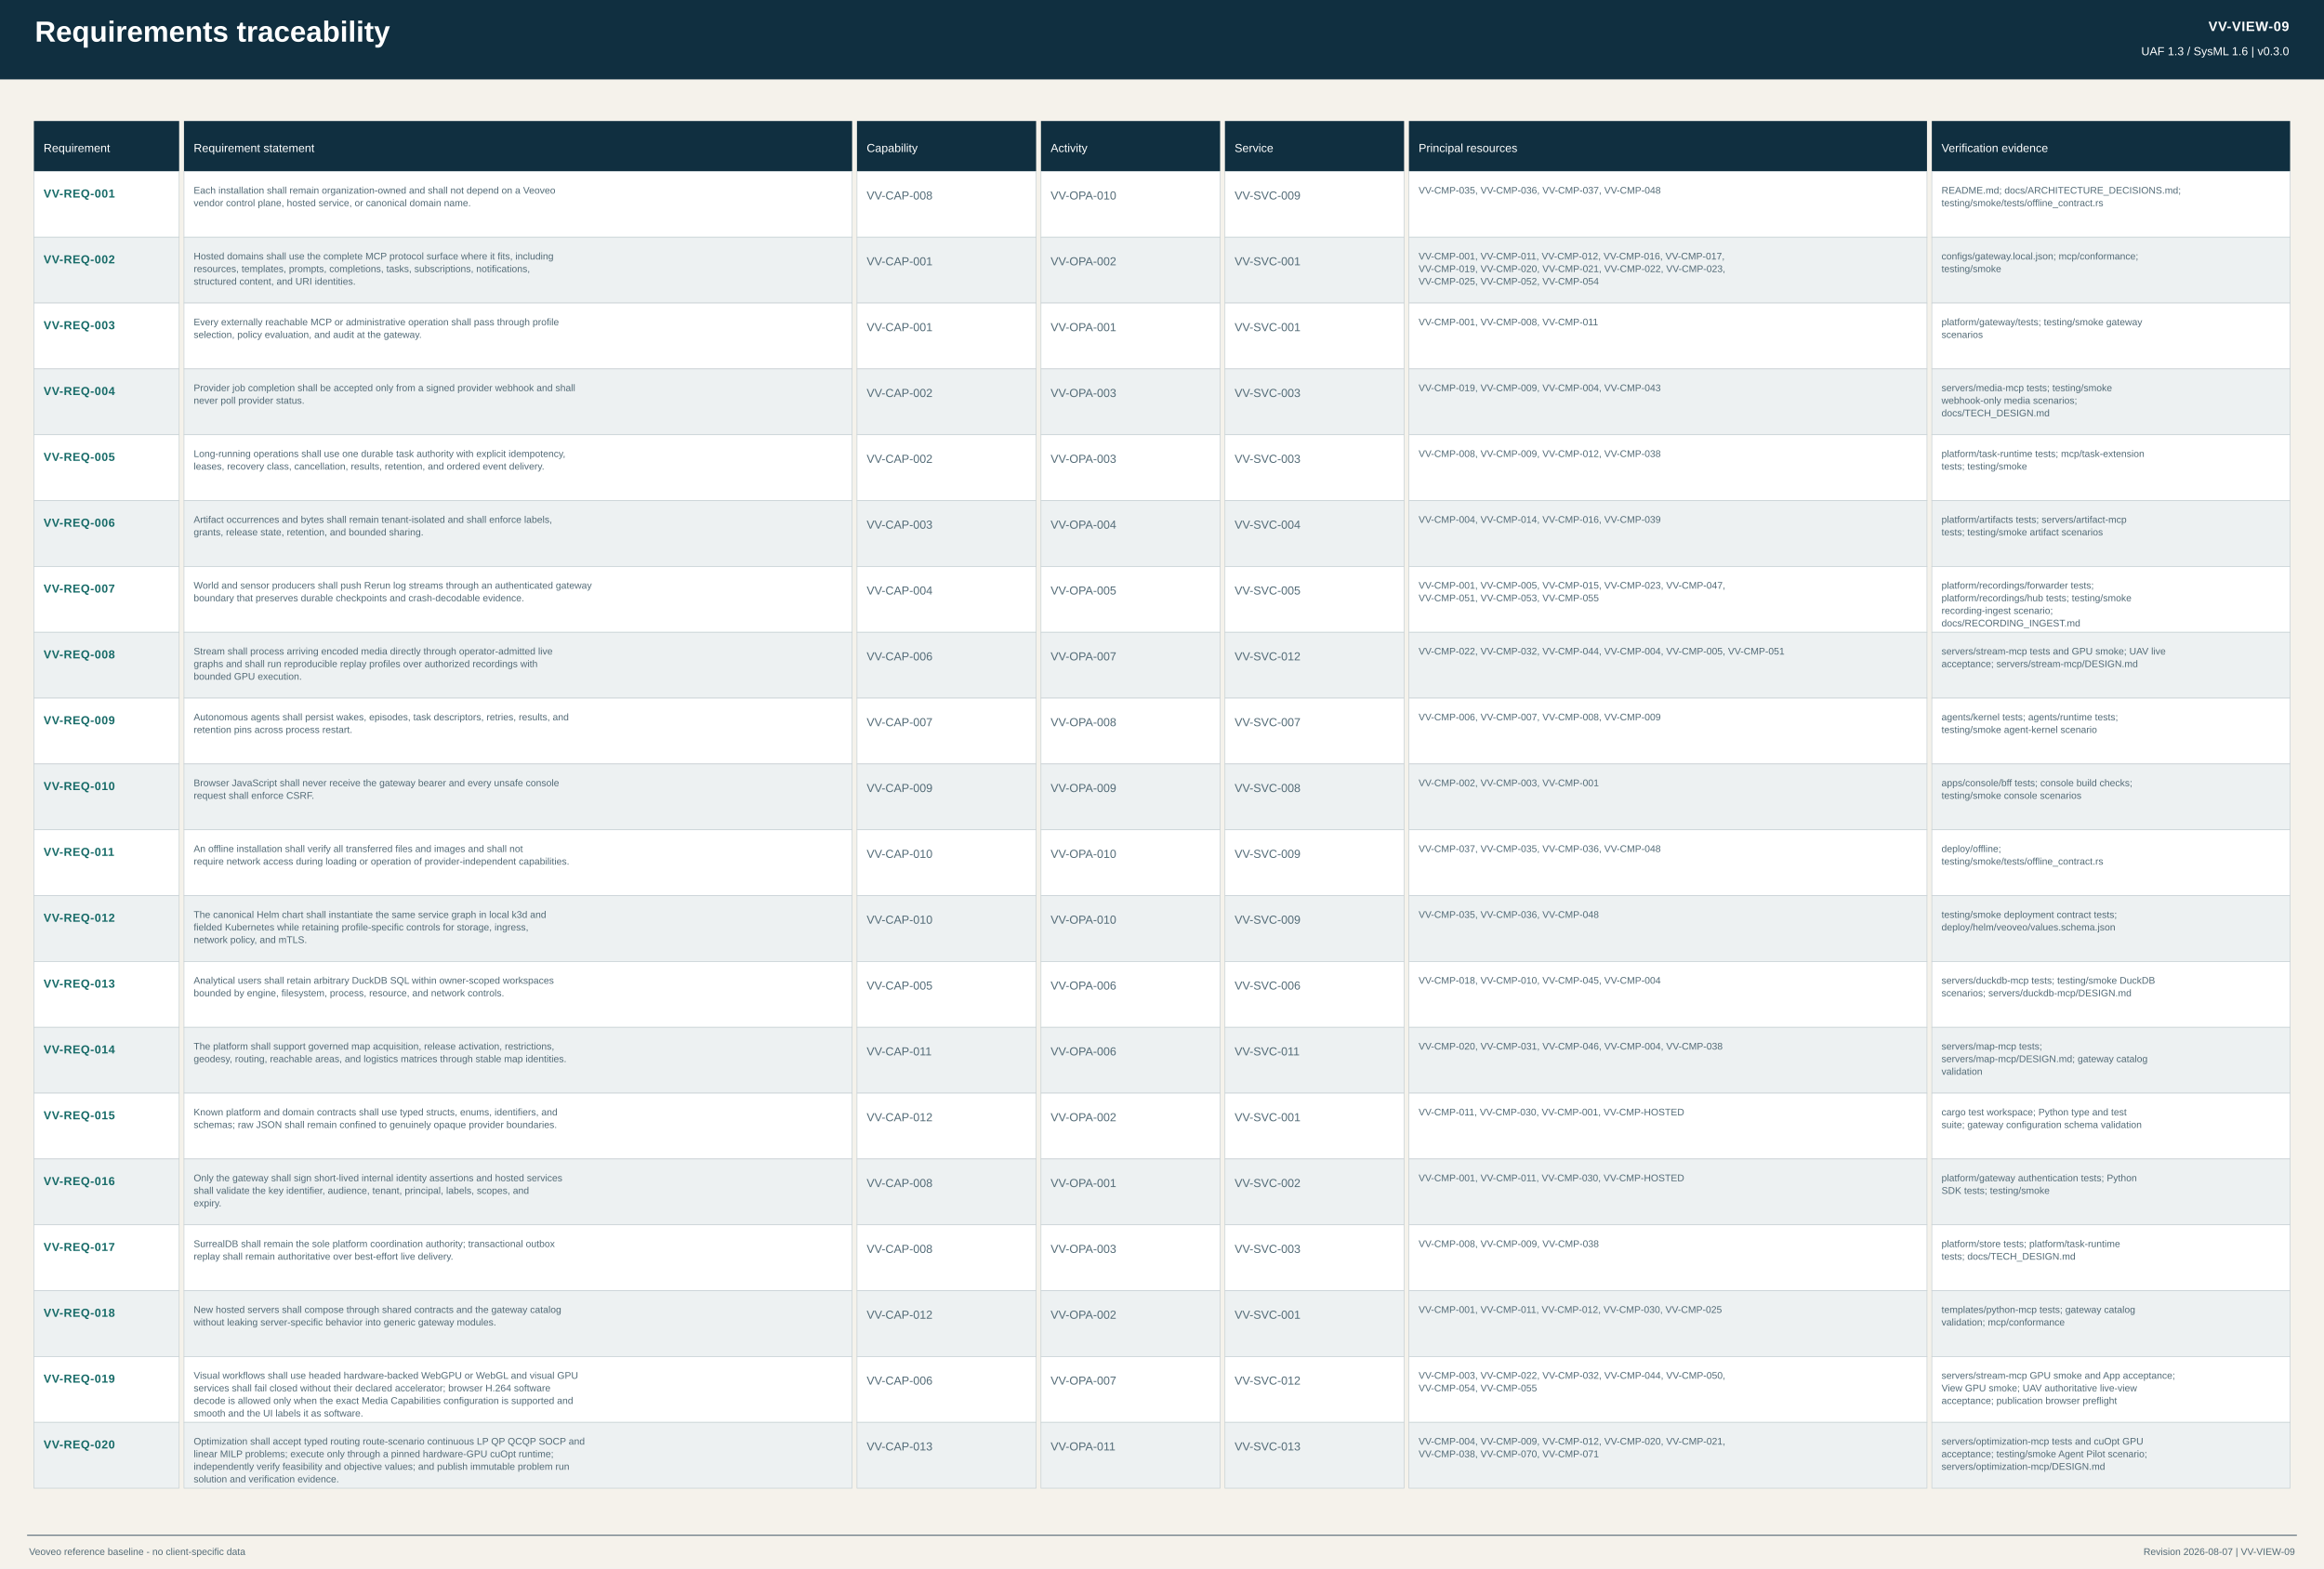
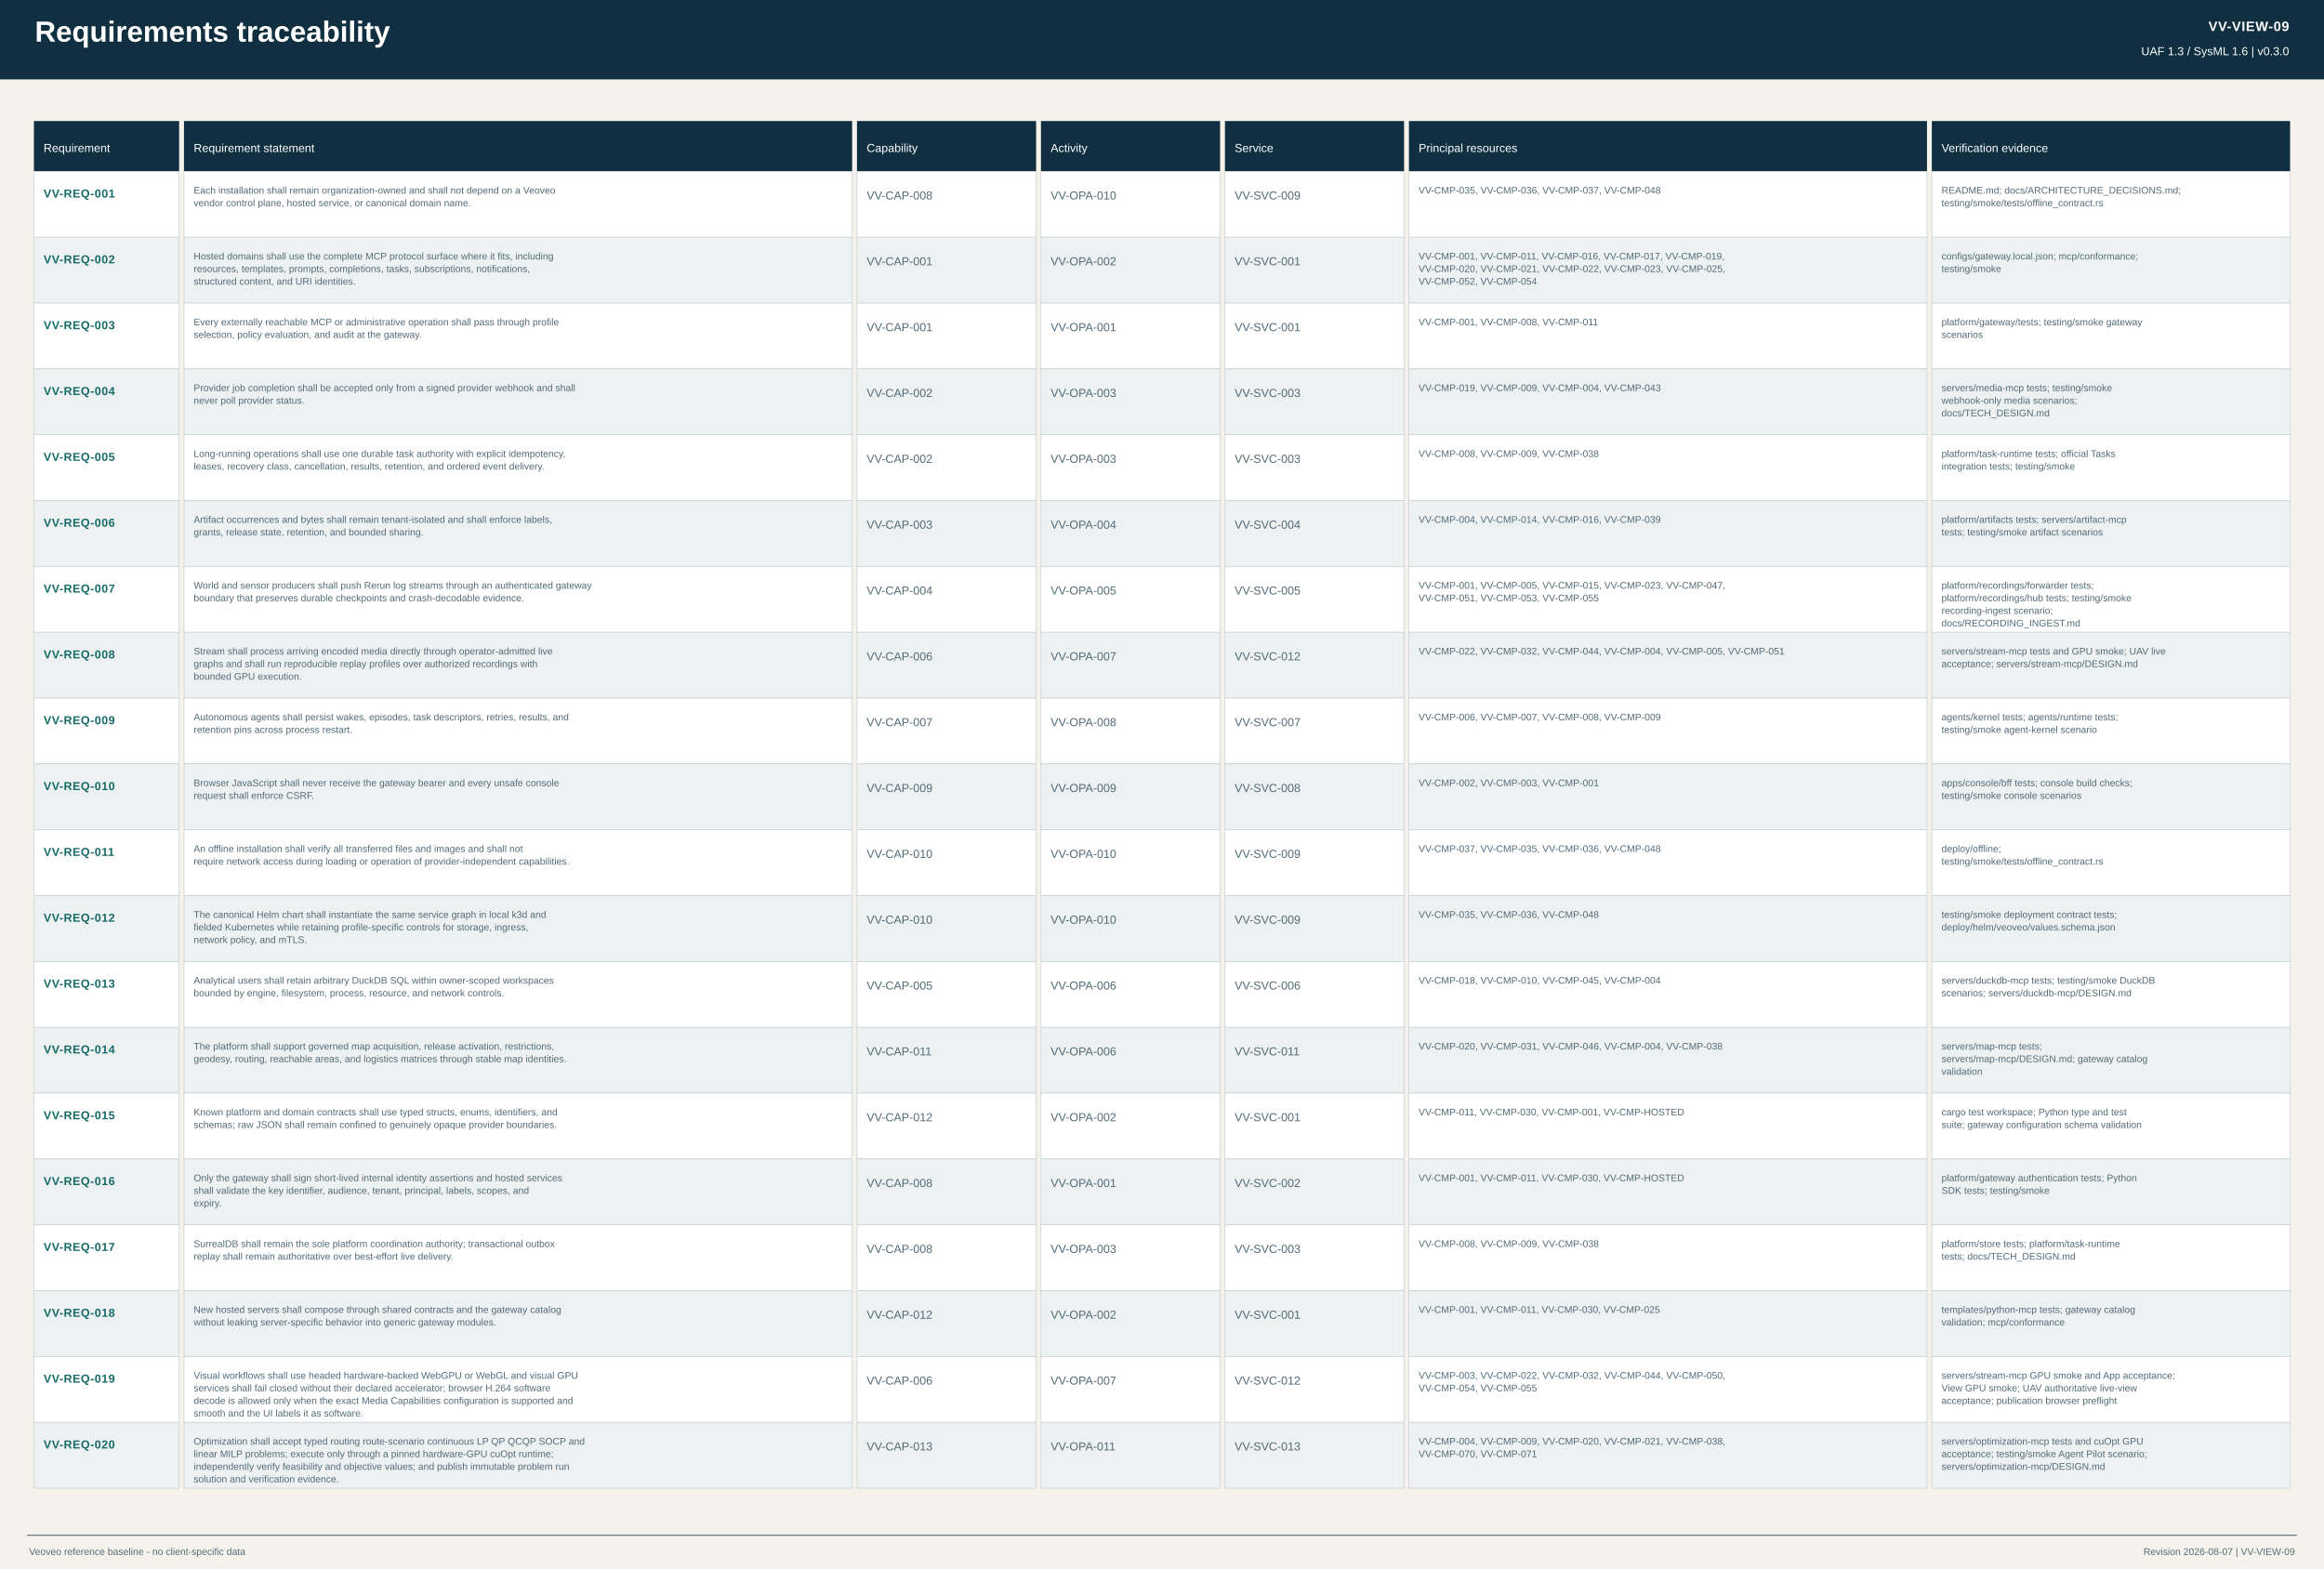
<svg xmlns="http://www.w3.org/2000/svg" viewBox="0 0 2400 1620" width="2400" height="1620" role="img" aria-labelledby="title desc">
  <defs>
    <marker id="arrow" viewBox="0 0 10 10" refX="9" refY="5" markerWidth="7" markerHeight="7" orient="auto-start-reverse">
      <path d="M 0 0 L 10 5 L 0 10 z" fill="#21465b" />
    </marker>
    <marker id="arrow-muted" viewBox="0 0 10 10" refX="9" refY="5" markerWidth="7" markerHeight="7" orient="auto-start-reverse">
      <path d="M 0 0 L 10 5 L 0 10 z" fill="#687983" />
    </marker>
    <filter id="shadow" x="-10%" y="-10%" width="120%" height="130%">
      <feDropShadow dx="0" dy="2" stdDeviation="3" flood-color="#0b2534" flood-opacity="0.12" />
    </filter>
  </defs>
  <style>
.title{font:700 30px Arial,Helvetica,sans-serif;fill:#102f40}.subtitle{font:400 15px Arial,Helvetica,sans-serif;fill:#4d626d}.label{font:700 14px Arial,Helvetica,sans-serif;fill:#102f40;letter-spacing:.04em}.node-title{font:700 17px Arial,Helvetica,sans-serif;fill:#102f40}.node-id{font:700 12px Arial,Helvetica,sans-serif;fill:#176b68;letter-spacing:.04em}.body{font:400 14px Arial,Helvetica,sans-serif;fill:#2d4653}.small{font:400 12px Arial,Helvetica,sans-serif;fill:#526a76}.tiny{font:400 10px Arial,Helvetica,sans-serif;fill:#526a76}.inverse{fill:#ffffff}.edge{stroke:#21465b;stroke-width:2.2;fill:none;marker-end:url(#arrow)}.edge-muted{stroke:#687983;stroke-width:1.6;fill:none;marker-end:url(#arrow-muted)}.edge-dash{stroke:#687983;stroke-width:1.5;stroke-dasharray:7 6;fill:none;marker-end:url(#arrow-muted)}
</style>
  <rect x="0" y="0" width="2400" height="1620" rx="0" fill="#f5f2eb" stroke="none" stroke-width="1" opacity="1" />
  <rect x="0" y="0" width="2400" height="82" rx="0" fill="#102f40" stroke="none" stroke-width="1" opacity="1" />
  <text x="36" y="43" class="title inverse" text-anchor="start">Requirements traceability</text>
  <text x="2364" y="32" class="label inverse" text-anchor="end">VV-VIEW-09</text>
  <text x="2364" y="57" class="small inverse" text-anchor="end">UAF 1.3 / SysML 1.6 | v0.3.0</text>
  <rect x="35" y="125" width="150" height="52" rx="0" fill="#102f40" stroke="none" stroke-width="1" opacity="1" />
  <text x="45" y="157" class="small inverse" text-anchor="start">Requirement</text>
  <rect x="190" y="125" width="690" height="52" rx="0" fill="#102f40" stroke="none" stroke-width="1" opacity="1" />
  <text x="200" y="157" class="small inverse" text-anchor="start">Requirement statement</text>
  <rect x="885" y="125" width="185" height="52" rx="0" fill="#102f40" stroke="none" stroke-width="1" opacity="1" />
  <text x="895" y="157" class="small inverse" text-anchor="start">Capability</text>
  <rect x="1075" y="125" width="185" height="52" rx="0" fill="#102f40" stroke="none" stroke-width="1" opacity="1" />
  <text x="1085" y="157" class="small inverse" text-anchor="start">Activity</text>
  <rect x="1265" y="125" width="185" height="52" rx="0" fill="#102f40" stroke="none" stroke-width="1" opacity="1" />
  <text x="1275" y="157" class="small inverse" text-anchor="start">Service</text>
  <rect x="1455" y="125" width="535" height="52" rx="0" fill="#102f40" stroke="none" stroke-width="1" opacity="1" />
  <text x="1465" y="157" class="small inverse" text-anchor="start">Principal resources</text>
  <rect x="1995" y="125" width="370" height="52" rx="0" fill="#102f40" stroke="none" stroke-width="1" opacity="1" />
  <text x="2005" y="157" class="small inverse" text-anchor="start">Verification evidence</text>
  <rect x="35" y="177" width="150" height="68" rx="0" fill="#ffffff" stroke="#c7d1d5" stroke-width="0.7" opacity="1" />
  <rect x="190" y="177" width="690" height="68" rx="0" fill="#ffffff" stroke="#c7d1d5" stroke-width="0.7" opacity="1" />
  <rect x="885" y="177" width="185" height="68" rx="0" fill="#ffffff" stroke="#c7d1d5" stroke-width="0.7" opacity="1" />
  <rect x="1075" y="177" width="185" height="68" rx="0" fill="#ffffff" stroke="#c7d1d5" stroke-width="0.7" opacity="1" />
  <rect x="1265" y="177" width="185" height="68" rx="0" fill="#ffffff" stroke="#c7d1d5" stroke-width="0.7" opacity="1" />
  <rect x="1455" y="177" width="535" height="68" rx="0" fill="#ffffff" stroke="#c7d1d5" stroke-width="0.7" opacity="1" />
  <rect x="1995" y="177" width="370" height="68" rx="0" fill="#ffffff" stroke="#c7d1d5" stroke-width="0.7" opacity="1" />
  <text x="45" y="204" class="node-id" text-anchor="start">VV-REQ-001</text>
  <text x="200" y="200" class="tiny" text-anchor="start">
    <tspan x="200" dy="0">Each installation shall remain organization-owned and shall not depend on a Veoveo</tspan>
    <tspan x="200" dy="13">vendor control plane, hosted service, or canonical domain name.</tspan>
  </text>
  <text x="895" y="206" class="small" text-anchor="start">VV-CAP-008</text>
  <text x="1085" y="206" class="small" text-anchor="start">VV-OPA-010</text>
  <text x="1275" y="206" class="small" text-anchor="start">VV-SVC-009</text>
  <text x="1465" y="200" class="tiny" text-anchor="start">
    <tspan x="1465" dy="0">VV-CMP-035, VV-CMP-036, VV-CMP-037, VV-CMP-048</tspan>
  </text>
  <text x="2005" y="200" class="tiny" text-anchor="start">
    <tspan x="2005" dy="0">README.md; docs/ARCHITECTURE_DECISIONS.md;</tspan>
    <tspan x="2005" dy="13">testing/smoke/tests/offline_contract.rs</tspan>
  </text>
  <rect x="35" y="245" width="150" height="68" rx="0" fill="#edf1f2" stroke="#c7d1d5" stroke-width="0.7" opacity="1" />
  <rect x="190" y="245" width="690" height="68" rx="0" fill="#edf1f2" stroke="#c7d1d5" stroke-width="0.7" opacity="1" />
  <rect x="885" y="245" width="185" height="68" rx="0" fill="#edf1f2" stroke="#c7d1d5" stroke-width="0.7" opacity="1" />
  <rect x="1075" y="245" width="185" height="68" rx="0" fill="#edf1f2" stroke="#c7d1d5" stroke-width="0.7" opacity="1" />
  <rect x="1265" y="245" width="185" height="68" rx="0" fill="#edf1f2" stroke="#c7d1d5" stroke-width="0.7" opacity="1" />
  <rect x="1455" y="245" width="535" height="68" rx="0" fill="#edf1f2" stroke="#c7d1d5" stroke-width="0.7" opacity="1" />
  <rect x="1995" y="245" width="370" height="68" rx="0" fill="#edf1f2" stroke="#c7d1d5" stroke-width="0.7" opacity="1" />
  <text x="45" y="272" class="node-id" text-anchor="start">VV-REQ-002</text>
  <text x="200" y="268" class="tiny" text-anchor="start">
    <tspan x="200" dy="0">Hosted domains shall use the complete MCP protocol surface where it fits, including</tspan>
    <tspan x="200" dy="13">resources, templates, prompts, completions, tasks, subscriptions, notifications,</tspan>
    <tspan x="200" dy="13">structured content, and URI identities.</tspan>
  </text>
  <text x="895" y="274" class="small" text-anchor="start">VV-CAP-001</text>
  <text x="1085" y="274" class="small" text-anchor="start">VV-OPA-002</text>
  <text x="1275" y="274" class="small" text-anchor="start">VV-SVC-001</text>
  <text x="1465" y="268" class="tiny" text-anchor="start">
-     <tspan x="1465" dy="0">VV-CMP-001, VV-CMP-011, VV-CMP-012, VV-CMP-016, VV-CMP-017,</tspan>
-     <tspan x="1465" dy="13">VV-CMP-019, VV-CMP-020, VV-CMP-021, VV-CMP-022, VV-CMP-023,</tspan>
-     <tspan x="1465" dy="13">VV-CMP-025, VV-CMP-052, VV-CMP-054</tspan>
+     <tspan x="1465" dy="0">VV-CMP-001, VV-CMP-011, VV-CMP-016, VV-CMP-017, VV-CMP-019,</tspan>
+     <tspan x="1465" dy="13">VV-CMP-020, VV-CMP-021, VV-CMP-022, VV-CMP-023, VV-CMP-025,</tspan>
+     <tspan x="1465" dy="13">VV-CMP-052, VV-CMP-054</tspan>
  </text>
  <text x="2005" y="268" class="tiny" text-anchor="start">
    <tspan x="2005" dy="0">configs/gateway.local.json; mcp/conformance;</tspan>
    <tspan x="2005" dy="13">testing/smoke</tspan>
  </text>
  <rect x="35" y="313" width="150" height="68" rx="0" fill="#ffffff" stroke="#c7d1d5" stroke-width="0.7" opacity="1" />
  <rect x="190" y="313" width="690" height="68" rx="0" fill="#ffffff" stroke="#c7d1d5" stroke-width="0.7" opacity="1" />
  <rect x="885" y="313" width="185" height="68" rx="0" fill="#ffffff" stroke="#c7d1d5" stroke-width="0.7" opacity="1" />
  <rect x="1075" y="313" width="185" height="68" rx="0" fill="#ffffff" stroke="#c7d1d5" stroke-width="0.7" opacity="1" />
  <rect x="1265" y="313" width="185" height="68" rx="0" fill="#ffffff" stroke="#c7d1d5" stroke-width="0.7" opacity="1" />
  <rect x="1455" y="313" width="535" height="68" rx="0" fill="#ffffff" stroke="#c7d1d5" stroke-width="0.7" opacity="1" />
  <rect x="1995" y="313" width="370" height="68" rx="0" fill="#ffffff" stroke="#c7d1d5" stroke-width="0.7" opacity="1" />
  <text x="45" y="340" class="node-id" text-anchor="start">VV-REQ-003</text>
  <text x="200" y="336" class="tiny" text-anchor="start">
    <tspan x="200" dy="0">Every externally reachable MCP or administrative operation shall pass through profile</tspan>
    <tspan x="200" dy="13">selection, policy evaluation, and audit at the gateway.</tspan>
  </text>
  <text x="895" y="342" class="small" text-anchor="start">VV-CAP-001</text>
  <text x="1085" y="342" class="small" text-anchor="start">VV-OPA-001</text>
  <text x="1275" y="342" class="small" text-anchor="start">VV-SVC-001</text>
  <text x="1465" y="336" class="tiny" text-anchor="start">
    <tspan x="1465" dy="0">VV-CMP-001, VV-CMP-008, VV-CMP-011</tspan>
  </text>
  <text x="2005" y="336" class="tiny" text-anchor="start">
    <tspan x="2005" dy="0">platform/gateway/tests; testing/smoke gateway</tspan>
    <tspan x="2005" dy="13">scenarios</tspan>
  </text>
  <rect x="35" y="381" width="150" height="68" rx="0" fill="#edf1f2" stroke="#c7d1d5" stroke-width="0.7" opacity="1" />
  <rect x="190" y="381" width="690" height="68" rx="0" fill="#edf1f2" stroke="#c7d1d5" stroke-width="0.7" opacity="1" />
  <rect x="885" y="381" width="185" height="68" rx="0" fill="#edf1f2" stroke="#c7d1d5" stroke-width="0.7" opacity="1" />
  <rect x="1075" y="381" width="185" height="68" rx="0" fill="#edf1f2" stroke="#c7d1d5" stroke-width="0.7" opacity="1" />
  <rect x="1265" y="381" width="185" height="68" rx="0" fill="#edf1f2" stroke="#c7d1d5" stroke-width="0.7" opacity="1" />
  <rect x="1455" y="381" width="535" height="68" rx="0" fill="#edf1f2" stroke="#c7d1d5" stroke-width="0.7" opacity="1" />
  <rect x="1995" y="381" width="370" height="68" rx="0" fill="#edf1f2" stroke="#c7d1d5" stroke-width="0.7" opacity="1" />
  <text x="45" y="408" class="node-id" text-anchor="start">VV-REQ-004</text>
  <text x="200" y="404" class="tiny" text-anchor="start">
    <tspan x="200" dy="0">Provider job completion shall be accepted only from a signed provider webhook and shall</tspan>
    <tspan x="200" dy="13">never poll provider status.</tspan>
  </text>
  <text x="895" y="410" class="small" text-anchor="start">VV-CAP-002</text>
  <text x="1085" y="410" class="small" text-anchor="start">VV-OPA-003</text>
  <text x="1275" y="410" class="small" text-anchor="start">VV-SVC-003</text>
  <text x="1465" y="404" class="tiny" text-anchor="start">
    <tspan x="1465" dy="0">VV-CMP-019, VV-CMP-009, VV-CMP-004, VV-CMP-043</tspan>
  </text>
  <text x="2005" y="404" class="tiny" text-anchor="start">
    <tspan x="2005" dy="0">servers/media-mcp tests; testing/smoke</tspan>
    <tspan x="2005" dy="13">webhook-only media scenarios;</tspan>
    <tspan x="2005" dy="13">docs/TECH_DESIGN.md</tspan>
  </text>
  <rect x="35" y="449" width="150" height="68" rx="0" fill="#ffffff" stroke="#c7d1d5" stroke-width="0.7" opacity="1" />
  <rect x="190" y="449" width="690" height="68" rx="0" fill="#ffffff" stroke="#c7d1d5" stroke-width="0.7" opacity="1" />
  <rect x="885" y="449" width="185" height="68" rx="0" fill="#ffffff" stroke="#c7d1d5" stroke-width="0.7" opacity="1" />
  <rect x="1075" y="449" width="185" height="68" rx="0" fill="#ffffff" stroke="#c7d1d5" stroke-width="0.7" opacity="1" />
  <rect x="1265" y="449" width="185" height="68" rx="0" fill="#ffffff" stroke="#c7d1d5" stroke-width="0.7" opacity="1" />
  <rect x="1455" y="449" width="535" height="68" rx="0" fill="#ffffff" stroke="#c7d1d5" stroke-width="0.7" opacity="1" />
  <rect x="1995" y="449" width="370" height="68" rx="0" fill="#ffffff" stroke="#c7d1d5" stroke-width="0.7" opacity="1" />
  <text x="45" y="476" class="node-id" text-anchor="start">VV-REQ-005</text>
  <text x="200" y="472" class="tiny" text-anchor="start">
    <tspan x="200" dy="0">Long-running operations shall use one durable task authority with explicit idempotency,</tspan>
    <tspan x="200" dy="13">leases, recovery class, cancellation, results, retention, and ordered event delivery.</tspan>
  </text>
  <text x="895" y="478" class="small" text-anchor="start">VV-CAP-002</text>
  <text x="1085" y="478" class="small" text-anchor="start">VV-OPA-003</text>
  <text x="1275" y="478" class="small" text-anchor="start">VV-SVC-003</text>
  <text x="1465" y="472" class="tiny" text-anchor="start">
-     <tspan x="1465" dy="0">VV-CMP-008, VV-CMP-009, VV-CMP-012, VV-CMP-038</tspan>
+     <tspan x="1465" dy="0">VV-CMP-008, VV-CMP-009, VV-CMP-038</tspan>
  </text>
  <text x="2005" y="472" class="tiny" text-anchor="start">
-     <tspan x="2005" dy="0">platform/task-runtime tests; mcp/task-extension</tspan>
-     <tspan x="2005" dy="13">tests; testing/smoke</tspan>
+     <tspan x="2005" dy="0">platform/task-runtime tests; official Tasks</tspan>
+     <tspan x="2005" dy="13">integration tests; testing/smoke</tspan>
  </text>
  <rect x="35" y="517" width="150" height="68" rx="0" fill="#edf1f2" stroke="#c7d1d5" stroke-width="0.7" opacity="1" />
  <rect x="190" y="517" width="690" height="68" rx="0" fill="#edf1f2" stroke="#c7d1d5" stroke-width="0.7" opacity="1" />
  <rect x="885" y="517" width="185" height="68" rx="0" fill="#edf1f2" stroke="#c7d1d5" stroke-width="0.7" opacity="1" />
  <rect x="1075" y="517" width="185" height="68" rx="0" fill="#edf1f2" stroke="#c7d1d5" stroke-width="0.7" opacity="1" />
  <rect x="1265" y="517" width="185" height="68" rx="0" fill="#edf1f2" stroke="#c7d1d5" stroke-width="0.7" opacity="1" />
  <rect x="1455" y="517" width="535" height="68" rx="0" fill="#edf1f2" stroke="#c7d1d5" stroke-width="0.7" opacity="1" />
  <rect x="1995" y="517" width="370" height="68" rx="0" fill="#edf1f2" stroke="#c7d1d5" stroke-width="0.7" opacity="1" />
  <text x="45" y="544" class="node-id" text-anchor="start">VV-REQ-006</text>
  <text x="200" y="540" class="tiny" text-anchor="start">
    <tspan x="200" dy="0">Artifact occurrences and bytes shall remain tenant-isolated and shall enforce labels,</tspan>
    <tspan x="200" dy="13">grants, release state, retention, and bounded sharing.</tspan>
  </text>
  <text x="895" y="546" class="small" text-anchor="start">VV-CAP-003</text>
  <text x="1085" y="546" class="small" text-anchor="start">VV-OPA-004</text>
  <text x="1275" y="546" class="small" text-anchor="start">VV-SVC-004</text>
  <text x="1465" y="540" class="tiny" text-anchor="start">
    <tspan x="1465" dy="0">VV-CMP-004, VV-CMP-014, VV-CMP-016, VV-CMP-039</tspan>
  </text>
  <text x="2005" y="540" class="tiny" text-anchor="start">
    <tspan x="2005" dy="0">platform/artifacts tests; servers/artifact-mcp</tspan>
    <tspan x="2005" dy="13">tests; testing/smoke artifact scenarios</tspan>
  </text>
  <rect x="35" y="585" width="150" height="68" rx="0" fill="#ffffff" stroke="#c7d1d5" stroke-width="0.7" opacity="1" />
  <rect x="190" y="585" width="690" height="68" rx="0" fill="#ffffff" stroke="#c7d1d5" stroke-width="0.7" opacity="1" />
  <rect x="885" y="585" width="185" height="68" rx="0" fill="#ffffff" stroke="#c7d1d5" stroke-width="0.7" opacity="1" />
  <rect x="1075" y="585" width="185" height="68" rx="0" fill="#ffffff" stroke="#c7d1d5" stroke-width="0.7" opacity="1" />
  <rect x="1265" y="585" width="185" height="68" rx="0" fill="#ffffff" stroke="#c7d1d5" stroke-width="0.7" opacity="1" />
  <rect x="1455" y="585" width="535" height="68" rx="0" fill="#ffffff" stroke="#c7d1d5" stroke-width="0.7" opacity="1" />
  <rect x="1995" y="585" width="370" height="68" rx="0" fill="#ffffff" stroke="#c7d1d5" stroke-width="0.7" opacity="1" />
  <text x="45" y="612" class="node-id" text-anchor="start">VV-REQ-007</text>
  <text x="200" y="608" class="tiny" text-anchor="start">
    <tspan x="200" dy="0">World and sensor producers shall push Rerun log streams through an authenticated gateway</tspan>
    <tspan x="200" dy="13">boundary that preserves durable checkpoints and crash-decodable evidence.</tspan>
  </text>
  <text x="895" y="614" class="small" text-anchor="start">VV-CAP-004</text>
  <text x="1085" y="614" class="small" text-anchor="start">VV-OPA-005</text>
  <text x="1275" y="614" class="small" text-anchor="start">VV-SVC-005</text>
  <text x="1465" y="608" class="tiny" text-anchor="start">
    <tspan x="1465" dy="0">VV-CMP-001, VV-CMP-005, VV-CMP-015, VV-CMP-023, VV-CMP-047,</tspan>
    <tspan x="1465" dy="13">VV-CMP-051, VV-CMP-053, VV-CMP-055</tspan>
  </text>
  <text x="2005" y="608" class="tiny" text-anchor="start">
    <tspan x="2005" dy="0">platform/recordings/forwarder tests;</tspan>
    <tspan x="2005" dy="13">platform/recordings/hub tests; testing/smoke</tspan>
    <tspan x="2005" dy="13">recording-ingest scenario;</tspan>
    <tspan x="2005" dy="13">docs/RECORDING_INGEST.md</tspan>
  </text>
  <rect x="35" y="653" width="150" height="68" rx="0" fill="#edf1f2" stroke="#c7d1d5" stroke-width="0.7" opacity="1" />
  <rect x="190" y="653" width="690" height="68" rx="0" fill="#edf1f2" stroke="#c7d1d5" stroke-width="0.7" opacity="1" />
  <rect x="885" y="653" width="185" height="68" rx="0" fill="#edf1f2" stroke="#c7d1d5" stroke-width="0.7" opacity="1" />
  <rect x="1075" y="653" width="185" height="68" rx="0" fill="#edf1f2" stroke="#c7d1d5" stroke-width="0.7" opacity="1" />
  <rect x="1265" y="653" width="185" height="68" rx="0" fill="#edf1f2" stroke="#c7d1d5" stroke-width="0.7" opacity="1" />
  <rect x="1455" y="653" width="535" height="68" rx="0" fill="#edf1f2" stroke="#c7d1d5" stroke-width="0.7" opacity="1" />
  <rect x="1995" y="653" width="370" height="68" rx="0" fill="#edf1f2" stroke="#c7d1d5" stroke-width="0.7" opacity="1" />
  <text x="45" y="680" class="node-id" text-anchor="start">VV-REQ-008</text>
  <text x="200" y="676" class="tiny" text-anchor="start">
    <tspan x="200" dy="0">Stream shall process arriving encoded media directly through operator-admitted live</tspan>
    <tspan x="200" dy="13">graphs and shall run reproducible replay profiles over authorized recordings with</tspan>
    <tspan x="200" dy="13">bounded GPU execution.</tspan>
  </text>
  <text x="895" y="682" class="small" text-anchor="start">VV-CAP-006</text>
  <text x="1085" y="682" class="small" text-anchor="start">VV-OPA-007</text>
  <text x="1275" y="682" class="small" text-anchor="start">VV-SVC-012</text>
  <text x="1465" y="676" class="tiny" text-anchor="start">
    <tspan x="1465" dy="0">VV-CMP-022, VV-CMP-032, VV-CMP-044, VV-CMP-004, VV-CMP-005, VV-CMP-051</tspan>
  </text>
  <text x="2005" y="676" class="tiny" text-anchor="start">
    <tspan x="2005" dy="0">servers/stream-mcp tests and GPU smoke; UAV live</tspan>
    <tspan x="2005" dy="13">acceptance; servers/stream-mcp/DESIGN.md</tspan>
  </text>
  <rect x="35" y="721" width="150" height="68" rx="0" fill="#ffffff" stroke="#c7d1d5" stroke-width="0.7" opacity="1" />
  <rect x="190" y="721" width="690" height="68" rx="0" fill="#ffffff" stroke="#c7d1d5" stroke-width="0.7" opacity="1" />
  <rect x="885" y="721" width="185" height="68" rx="0" fill="#ffffff" stroke="#c7d1d5" stroke-width="0.7" opacity="1" />
  <rect x="1075" y="721" width="185" height="68" rx="0" fill="#ffffff" stroke="#c7d1d5" stroke-width="0.7" opacity="1" />
  <rect x="1265" y="721" width="185" height="68" rx="0" fill="#ffffff" stroke="#c7d1d5" stroke-width="0.7" opacity="1" />
  <rect x="1455" y="721" width="535" height="68" rx="0" fill="#ffffff" stroke="#c7d1d5" stroke-width="0.7" opacity="1" />
  <rect x="1995" y="721" width="370" height="68" rx="0" fill="#ffffff" stroke="#c7d1d5" stroke-width="0.7" opacity="1" />
  <text x="45" y="748" class="node-id" text-anchor="start">VV-REQ-009</text>
  <text x="200" y="744" class="tiny" text-anchor="start">
    <tspan x="200" dy="0">Autonomous agents shall persist wakes, episodes, task descriptors, retries, results, and</tspan>
    <tspan x="200" dy="13">retention pins across process restart.</tspan>
  </text>
  <text x="895" y="750" class="small" text-anchor="start">VV-CAP-007</text>
  <text x="1085" y="750" class="small" text-anchor="start">VV-OPA-008</text>
  <text x="1275" y="750" class="small" text-anchor="start">VV-SVC-007</text>
  <text x="1465" y="744" class="tiny" text-anchor="start">
    <tspan x="1465" dy="0">VV-CMP-006, VV-CMP-007, VV-CMP-008, VV-CMP-009</tspan>
  </text>
  <text x="2005" y="744" class="tiny" text-anchor="start">
    <tspan x="2005" dy="0">agents/kernel tests; agents/runtime tests;</tspan>
    <tspan x="2005" dy="13">testing/smoke agent-kernel scenario</tspan>
  </text>
  <rect x="35" y="789" width="150" height="68" rx="0" fill="#edf1f2" stroke="#c7d1d5" stroke-width="0.7" opacity="1" />
  <rect x="190" y="789" width="690" height="68" rx="0" fill="#edf1f2" stroke="#c7d1d5" stroke-width="0.7" opacity="1" />
  <rect x="885" y="789" width="185" height="68" rx="0" fill="#edf1f2" stroke="#c7d1d5" stroke-width="0.7" opacity="1" />
  <rect x="1075" y="789" width="185" height="68" rx="0" fill="#edf1f2" stroke="#c7d1d5" stroke-width="0.7" opacity="1" />
  <rect x="1265" y="789" width="185" height="68" rx="0" fill="#edf1f2" stroke="#c7d1d5" stroke-width="0.7" opacity="1" />
  <rect x="1455" y="789" width="535" height="68" rx="0" fill="#edf1f2" stroke="#c7d1d5" stroke-width="0.7" opacity="1" />
  <rect x="1995" y="789" width="370" height="68" rx="0" fill="#edf1f2" stroke="#c7d1d5" stroke-width="0.7" opacity="1" />
  <text x="45" y="816" class="node-id" text-anchor="start">VV-REQ-010</text>
  <text x="200" y="812" class="tiny" text-anchor="start">
    <tspan x="200" dy="0">Browser JavaScript shall never receive the gateway bearer and every unsafe console</tspan>
    <tspan x="200" dy="13">request shall enforce CSRF.</tspan>
  </text>
  <text x="895" y="818" class="small" text-anchor="start">VV-CAP-009</text>
  <text x="1085" y="818" class="small" text-anchor="start">VV-OPA-009</text>
  <text x="1275" y="818" class="small" text-anchor="start">VV-SVC-008</text>
  <text x="1465" y="812" class="tiny" text-anchor="start">
    <tspan x="1465" dy="0">VV-CMP-002, VV-CMP-003, VV-CMP-001</tspan>
  </text>
  <text x="2005" y="812" class="tiny" text-anchor="start">
    <tspan x="2005" dy="0">apps/console/bff tests; console build checks;</tspan>
    <tspan x="2005" dy="13">testing/smoke console scenarios</tspan>
  </text>
  <rect x="35" y="857" width="150" height="68" rx="0" fill="#ffffff" stroke="#c7d1d5" stroke-width="0.7" opacity="1" />
  <rect x="190" y="857" width="690" height="68" rx="0" fill="#ffffff" stroke="#c7d1d5" stroke-width="0.7" opacity="1" />
  <rect x="885" y="857" width="185" height="68" rx="0" fill="#ffffff" stroke="#c7d1d5" stroke-width="0.7" opacity="1" />
  <rect x="1075" y="857" width="185" height="68" rx="0" fill="#ffffff" stroke="#c7d1d5" stroke-width="0.7" opacity="1" />
  <rect x="1265" y="857" width="185" height="68" rx="0" fill="#ffffff" stroke="#c7d1d5" stroke-width="0.7" opacity="1" />
  <rect x="1455" y="857" width="535" height="68" rx="0" fill="#ffffff" stroke="#c7d1d5" stroke-width="0.7" opacity="1" />
  <rect x="1995" y="857" width="370" height="68" rx="0" fill="#ffffff" stroke="#c7d1d5" stroke-width="0.7" opacity="1" />
  <text x="45" y="884" class="node-id" text-anchor="start">VV-REQ-011</text>
  <text x="200" y="880" class="tiny" text-anchor="start">
    <tspan x="200" dy="0">An offline installation shall verify all transferred files and images and shall not</tspan>
    <tspan x="200" dy="13">require network access during loading or operation of provider-independent capabilities.</tspan>
  </text>
  <text x="895" y="886" class="small" text-anchor="start">VV-CAP-010</text>
  <text x="1085" y="886" class="small" text-anchor="start">VV-OPA-010</text>
  <text x="1275" y="886" class="small" text-anchor="start">VV-SVC-009</text>
  <text x="1465" y="880" class="tiny" text-anchor="start">
    <tspan x="1465" dy="0">VV-CMP-037, VV-CMP-035, VV-CMP-036, VV-CMP-048</tspan>
  </text>
  <text x="2005" y="880" class="tiny" text-anchor="start">
    <tspan x="2005" dy="0">deploy/offline;</tspan>
    <tspan x="2005" dy="13">testing/smoke/tests/offline_contract.rs</tspan>
  </text>
  <rect x="35" y="925" width="150" height="68" rx="0" fill="#edf1f2" stroke="#c7d1d5" stroke-width="0.7" opacity="1" />
  <rect x="190" y="925" width="690" height="68" rx="0" fill="#edf1f2" stroke="#c7d1d5" stroke-width="0.7" opacity="1" />
  <rect x="885" y="925" width="185" height="68" rx="0" fill="#edf1f2" stroke="#c7d1d5" stroke-width="0.7" opacity="1" />
  <rect x="1075" y="925" width="185" height="68" rx="0" fill="#edf1f2" stroke="#c7d1d5" stroke-width="0.7" opacity="1" />
  <rect x="1265" y="925" width="185" height="68" rx="0" fill="#edf1f2" stroke="#c7d1d5" stroke-width="0.7" opacity="1" />
  <rect x="1455" y="925" width="535" height="68" rx="0" fill="#edf1f2" stroke="#c7d1d5" stroke-width="0.7" opacity="1" />
  <rect x="1995" y="925" width="370" height="68" rx="0" fill="#edf1f2" stroke="#c7d1d5" stroke-width="0.7" opacity="1" />
  <text x="45" y="952" class="node-id" text-anchor="start">VV-REQ-012</text>
  <text x="200" y="948" class="tiny" text-anchor="start">
    <tspan x="200" dy="0">The canonical Helm chart shall instantiate the same service graph in local k3d and</tspan>
    <tspan x="200" dy="13">fielded Kubernetes while retaining profile-specific controls for storage, ingress,</tspan>
    <tspan x="200" dy="13">network policy, and mTLS.</tspan>
  </text>
  <text x="895" y="954" class="small" text-anchor="start">VV-CAP-010</text>
  <text x="1085" y="954" class="small" text-anchor="start">VV-OPA-010</text>
  <text x="1275" y="954" class="small" text-anchor="start">VV-SVC-009</text>
  <text x="1465" y="948" class="tiny" text-anchor="start">
    <tspan x="1465" dy="0">VV-CMP-035, VV-CMP-036, VV-CMP-048</tspan>
  </text>
  <text x="2005" y="948" class="tiny" text-anchor="start">
    <tspan x="2005" dy="0">testing/smoke deployment contract tests;</tspan>
    <tspan x="2005" dy="13">deploy/helm/veoveo/values.schema.json</tspan>
  </text>
  <rect x="35" y="993" width="150" height="68" rx="0" fill="#ffffff" stroke="#c7d1d5" stroke-width="0.7" opacity="1" />
  <rect x="190" y="993" width="690" height="68" rx="0" fill="#ffffff" stroke="#c7d1d5" stroke-width="0.7" opacity="1" />
  <rect x="885" y="993" width="185" height="68" rx="0" fill="#ffffff" stroke="#c7d1d5" stroke-width="0.7" opacity="1" />
  <rect x="1075" y="993" width="185" height="68" rx="0" fill="#ffffff" stroke="#c7d1d5" stroke-width="0.7" opacity="1" />
  <rect x="1265" y="993" width="185" height="68" rx="0" fill="#ffffff" stroke="#c7d1d5" stroke-width="0.7" opacity="1" />
  <rect x="1455" y="993" width="535" height="68" rx="0" fill="#ffffff" stroke="#c7d1d5" stroke-width="0.7" opacity="1" />
  <rect x="1995" y="993" width="370" height="68" rx="0" fill="#ffffff" stroke="#c7d1d5" stroke-width="0.7" opacity="1" />
  <text x="45" y="1020" class="node-id" text-anchor="start">VV-REQ-013</text>
  <text x="200" y="1016" class="tiny" text-anchor="start">
    <tspan x="200" dy="0">Analytical users shall retain arbitrary DuckDB SQL within owner-scoped workspaces</tspan>
    <tspan x="200" dy="13">bounded by engine, filesystem, process, resource, and network controls.</tspan>
  </text>
  <text x="895" y="1022" class="small" text-anchor="start">VV-CAP-005</text>
  <text x="1085" y="1022" class="small" text-anchor="start">VV-OPA-006</text>
  <text x="1275" y="1022" class="small" text-anchor="start">VV-SVC-006</text>
  <text x="1465" y="1016" class="tiny" text-anchor="start">
    <tspan x="1465" dy="0">VV-CMP-018, VV-CMP-010, VV-CMP-045, VV-CMP-004</tspan>
  </text>
  <text x="2005" y="1016" class="tiny" text-anchor="start">
    <tspan x="2005" dy="0">servers/duckdb-mcp tests; testing/smoke DuckDB</tspan>
    <tspan x="2005" dy="13">scenarios; servers/duckdb-mcp/DESIGN.md</tspan>
  </text>
  <rect x="35" y="1061" width="150" height="68" rx="0" fill="#edf1f2" stroke="#c7d1d5" stroke-width="0.7" opacity="1" />
  <rect x="190" y="1061" width="690" height="68" rx="0" fill="#edf1f2" stroke="#c7d1d5" stroke-width="0.7" opacity="1" />
  <rect x="885" y="1061" width="185" height="68" rx="0" fill="#edf1f2" stroke="#c7d1d5" stroke-width="0.7" opacity="1" />
  <rect x="1075" y="1061" width="185" height="68" rx="0" fill="#edf1f2" stroke="#c7d1d5" stroke-width="0.7" opacity="1" />
  <rect x="1265" y="1061" width="185" height="68" rx="0" fill="#edf1f2" stroke="#c7d1d5" stroke-width="0.7" opacity="1" />
  <rect x="1455" y="1061" width="535" height="68" rx="0" fill="#edf1f2" stroke="#c7d1d5" stroke-width="0.7" opacity="1" />
  <rect x="1995" y="1061" width="370" height="68" rx="0" fill="#edf1f2" stroke="#c7d1d5" stroke-width="0.7" opacity="1" />
  <text x="45" y="1088" class="node-id" text-anchor="start">VV-REQ-014</text>
  <text x="200" y="1084" class="tiny" text-anchor="start">
    <tspan x="200" dy="0">The platform shall support governed map acquisition, release activation, restrictions,</tspan>
    <tspan x="200" dy="13">geodesy, routing, reachable areas, and logistics matrices through stable map identities.</tspan>
  </text>
  <text x="895" y="1090" class="small" text-anchor="start">VV-CAP-011</text>
  <text x="1085" y="1090" class="small" text-anchor="start">VV-OPA-006</text>
  <text x="1275" y="1090" class="small" text-anchor="start">VV-SVC-011</text>
  <text x="1465" y="1084" class="tiny" text-anchor="start">
    <tspan x="1465" dy="0">VV-CMP-020, VV-CMP-031, VV-CMP-046, VV-CMP-004, VV-CMP-038</tspan>
  </text>
  <text x="2005" y="1084" class="tiny" text-anchor="start">
    <tspan x="2005" dy="0">servers/map-mcp tests;</tspan>
    <tspan x="2005" dy="13">servers/map-mcp/DESIGN.md; gateway catalog</tspan>
    <tspan x="2005" dy="13">validation</tspan>
  </text>
  <rect x="35" y="1129" width="150" height="68" rx="0" fill="#ffffff" stroke="#c7d1d5" stroke-width="0.7" opacity="1" />
  <rect x="190" y="1129" width="690" height="68" rx="0" fill="#ffffff" stroke="#c7d1d5" stroke-width="0.7" opacity="1" />
  <rect x="885" y="1129" width="185" height="68" rx="0" fill="#ffffff" stroke="#c7d1d5" stroke-width="0.7" opacity="1" />
  <rect x="1075" y="1129" width="185" height="68" rx="0" fill="#ffffff" stroke="#c7d1d5" stroke-width="0.7" opacity="1" />
  <rect x="1265" y="1129" width="185" height="68" rx="0" fill="#ffffff" stroke="#c7d1d5" stroke-width="0.7" opacity="1" />
  <rect x="1455" y="1129" width="535" height="68" rx="0" fill="#ffffff" stroke="#c7d1d5" stroke-width="0.7" opacity="1" />
  <rect x="1995" y="1129" width="370" height="68" rx="0" fill="#ffffff" stroke="#c7d1d5" stroke-width="0.7" opacity="1" />
  <text x="45" y="1156" class="node-id" text-anchor="start">VV-REQ-015</text>
  <text x="200" y="1152" class="tiny" text-anchor="start">
    <tspan x="200" dy="0">Known platform and domain contracts shall use typed structs, enums, identifiers, and</tspan>
    <tspan x="200" dy="13">schemas; raw JSON shall remain confined to genuinely opaque provider boundaries.</tspan>
  </text>
  <text x="895" y="1158" class="small" text-anchor="start">VV-CAP-012</text>
  <text x="1085" y="1158" class="small" text-anchor="start">VV-OPA-002</text>
  <text x="1275" y="1158" class="small" text-anchor="start">VV-SVC-001</text>
  <text x="1465" y="1152" class="tiny" text-anchor="start">
    <tspan x="1465" dy="0">VV-CMP-011, VV-CMP-030, VV-CMP-001, VV-CMP-HOSTED</tspan>
  </text>
  <text x="2005" y="1152" class="tiny" text-anchor="start">
    <tspan x="2005" dy="0">cargo test workspace; Python type and test</tspan>
    <tspan x="2005" dy="13">suite; gateway configuration schema validation</tspan>
  </text>
  <rect x="35" y="1197" width="150" height="68" rx="0" fill="#edf1f2" stroke="#c7d1d5" stroke-width="0.7" opacity="1" />
  <rect x="190" y="1197" width="690" height="68" rx="0" fill="#edf1f2" stroke="#c7d1d5" stroke-width="0.7" opacity="1" />
  <rect x="885" y="1197" width="185" height="68" rx="0" fill="#edf1f2" stroke="#c7d1d5" stroke-width="0.7" opacity="1" />
  <rect x="1075" y="1197" width="185" height="68" rx="0" fill="#edf1f2" stroke="#c7d1d5" stroke-width="0.7" opacity="1" />
  <rect x="1265" y="1197" width="185" height="68" rx="0" fill="#edf1f2" stroke="#c7d1d5" stroke-width="0.7" opacity="1" />
  <rect x="1455" y="1197" width="535" height="68" rx="0" fill="#edf1f2" stroke="#c7d1d5" stroke-width="0.7" opacity="1" />
  <rect x="1995" y="1197" width="370" height="68" rx="0" fill="#edf1f2" stroke="#c7d1d5" stroke-width="0.7" opacity="1" />
  <text x="45" y="1224" class="node-id" text-anchor="start">VV-REQ-016</text>
  <text x="200" y="1220" class="tiny" text-anchor="start">
    <tspan x="200" dy="0">Only the gateway shall sign short-lived internal identity assertions and hosted services</tspan>
    <tspan x="200" dy="13">shall validate the key identifier, audience, tenant, principal, labels, scopes, and</tspan>
    <tspan x="200" dy="13">expiry.</tspan>
  </text>
  <text x="895" y="1226" class="small" text-anchor="start">VV-CAP-008</text>
  <text x="1085" y="1226" class="small" text-anchor="start">VV-OPA-001</text>
  <text x="1275" y="1226" class="small" text-anchor="start">VV-SVC-002</text>
  <text x="1465" y="1220" class="tiny" text-anchor="start">
    <tspan x="1465" dy="0">VV-CMP-001, VV-CMP-011, VV-CMP-030, VV-CMP-HOSTED</tspan>
  </text>
  <text x="2005" y="1220" class="tiny" text-anchor="start">
    <tspan x="2005" dy="0">platform/gateway authentication tests; Python</tspan>
    <tspan x="2005" dy="13">SDK tests; testing/smoke</tspan>
  </text>
  <rect x="35" y="1265" width="150" height="68" rx="0" fill="#ffffff" stroke="#c7d1d5" stroke-width="0.7" opacity="1" />
  <rect x="190" y="1265" width="690" height="68" rx="0" fill="#ffffff" stroke="#c7d1d5" stroke-width="0.7" opacity="1" />
  <rect x="885" y="1265" width="185" height="68" rx="0" fill="#ffffff" stroke="#c7d1d5" stroke-width="0.7" opacity="1" />
  <rect x="1075" y="1265" width="185" height="68" rx="0" fill="#ffffff" stroke="#c7d1d5" stroke-width="0.7" opacity="1" />
  <rect x="1265" y="1265" width="185" height="68" rx="0" fill="#ffffff" stroke="#c7d1d5" stroke-width="0.7" opacity="1" />
  <rect x="1455" y="1265" width="535" height="68" rx="0" fill="#ffffff" stroke="#c7d1d5" stroke-width="0.7" opacity="1" />
  <rect x="1995" y="1265" width="370" height="68" rx="0" fill="#ffffff" stroke="#c7d1d5" stroke-width="0.7" opacity="1" />
  <text x="45" y="1292" class="node-id" text-anchor="start">VV-REQ-017</text>
  <text x="200" y="1288" class="tiny" text-anchor="start">
    <tspan x="200" dy="0">SurrealDB shall remain the sole platform coordination authority; transactional outbox</tspan>
    <tspan x="200" dy="13">replay shall remain authoritative over best-effort live delivery.</tspan>
  </text>
  <text x="895" y="1294" class="small" text-anchor="start">VV-CAP-008</text>
  <text x="1085" y="1294" class="small" text-anchor="start">VV-OPA-003</text>
  <text x="1275" y="1294" class="small" text-anchor="start">VV-SVC-003</text>
  <text x="1465" y="1288" class="tiny" text-anchor="start">
    <tspan x="1465" dy="0">VV-CMP-008, VV-CMP-009, VV-CMP-038</tspan>
  </text>
  <text x="2005" y="1288" class="tiny" text-anchor="start">
    <tspan x="2005" dy="0">platform/store tests; platform/task-runtime</tspan>
    <tspan x="2005" dy="13">tests; docs/TECH_DESIGN.md</tspan>
  </text>
  <rect x="35" y="1333" width="150" height="68" rx="0" fill="#edf1f2" stroke="#c7d1d5" stroke-width="0.7" opacity="1" />
  <rect x="190" y="1333" width="690" height="68" rx="0" fill="#edf1f2" stroke="#c7d1d5" stroke-width="0.7" opacity="1" />
  <rect x="885" y="1333" width="185" height="68" rx="0" fill="#edf1f2" stroke="#c7d1d5" stroke-width="0.7" opacity="1" />
  <rect x="1075" y="1333" width="185" height="68" rx="0" fill="#edf1f2" stroke="#c7d1d5" stroke-width="0.7" opacity="1" />
  <rect x="1265" y="1333" width="185" height="68" rx="0" fill="#edf1f2" stroke="#c7d1d5" stroke-width="0.7" opacity="1" />
  <rect x="1455" y="1333" width="535" height="68" rx="0" fill="#edf1f2" stroke="#c7d1d5" stroke-width="0.7" opacity="1" />
  <rect x="1995" y="1333" width="370" height="68" rx="0" fill="#edf1f2" stroke="#c7d1d5" stroke-width="0.7" opacity="1" />
  <text x="45" y="1360" class="node-id" text-anchor="start">VV-REQ-018</text>
  <text x="200" y="1356" class="tiny" text-anchor="start">
    <tspan x="200" dy="0">New hosted servers shall compose through shared contracts and the gateway catalog</tspan>
    <tspan x="200" dy="13">without leaking server-specific behavior into generic gateway modules.</tspan>
  </text>
  <text x="895" y="1362" class="small" text-anchor="start">VV-CAP-012</text>
  <text x="1085" y="1362" class="small" text-anchor="start">VV-OPA-002</text>
  <text x="1275" y="1362" class="small" text-anchor="start">VV-SVC-001</text>
  <text x="1465" y="1356" class="tiny" text-anchor="start">
-     <tspan x="1465" dy="0">VV-CMP-001, VV-CMP-011, VV-CMP-012, VV-CMP-030, VV-CMP-025</tspan>
+     <tspan x="1465" dy="0">VV-CMP-001, VV-CMP-011, VV-CMP-030, VV-CMP-025</tspan>
  </text>
  <text x="2005" y="1356" class="tiny" text-anchor="start">
    <tspan x="2005" dy="0">templates/python-mcp tests; gateway catalog</tspan>
    <tspan x="2005" dy="13">validation; mcp/conformance</tspan>
  </text>
  <rect x="35" y="1401" width="150" height="68" rx="0" fill="#ffffff" stroke="#c7d1d5" stroke-width="0.7" opacity="1" />
  <rect x="190" y="1401" width="690" height="68" rx="0" fill="#ffffff" stroke="#c7d1d5" stroke-width="0.7" opacity="1" />
  <rect x="885" y="1401" width="185" height="68" rx="0" fill="#ffffff" stroke="#c7d1d5" stroke-width="0.7" opacity="1" />
  <rect x="1075" y="1401" width="185" height="68" rx="0" fill="#ffffff" stroke="#c7d1d5" stroke-width="0.7" opacity="1" />
  <rect x="1265" y="1401" width="185" height="68" rx="0" fill="#ffffff" stroke="#c7d1d5" stroke-width="0.7" opacity="1" />
  <rect x="1455" y="1401" width="535" height="68" rx="0" fill="#ffffff" stroke="#c7d1d5" stroke-width="0.7" opacity="1" />
  <rect x="1995" y="1401" width="370" height="68" rx="0" fill="#ffffff" stroke="#c7d1d5" stroke-width="0.7" opacity="1" />
  <text x="45" y="1428" class="node-id" text-anchor="start">VV-REQ-019</text>
  <text x="200" y="1424" class="tiny" text-anchor="start">
    <tspan x="200" dy="0">Visual workflows shall use headed hardware-backed WebGPU or WebGL and visual GPU</tspan>
    <tspan x="200" dy="13">services shall fail closed without their declared accelerator; browser H.264 software</tspan>
    <tspan x="200" dy="13">decode is allowed only when the exact Media Capabilities configuration is supported and</tspan>
    <tspan x="200" dy="13">smooth and the UI labels it as software.</tspan>
  </text>
  <text x="895" y="1430" class="small" text-anchor="start">VV-CAP-006</text>
  <text x="1085" y="1430" class="small" text-anchor="start">VV-OPA-007</text>
  <text x="1275" y="1430" class="small" text-anchor="start">VV-SVC-012</text>
  <text x="1465" y="1424" class="tiny" text-anchor="start">
    <tspan x="1465" dy="0">VV-CMP-003, VV-CMP-022, VV-CMP-032, VV-CMP-044, VV-CMP-050,</tspan>
    <tspan x="1465" dy="13">VV-CMP-054, VV-CMP-055</tspan>
  </text>
  <text x="2005" y="1424" class="tiny" text-anchor="start">
    <tspan x="2005" dy="0">servers/stream-mcp GPU smoke and App acceptance;</tspan>
    <tspan x="2005" dy="13">View GPU smoke; UAV authoritative live-view</tspan>
    <tspan x="2005" dy="13">acceptance; publication browser preflight</tspan>
  </text>
  <rect x="35" y="1469" width="150" height="68" rx="0" fill="#edf1f2" stroke="#c7d1d5" stroke-width="0.7" opacity="1" />
  <rect x="190" y="1469" width="690" height="68" rx="0" fill="#edf1f2" stroke="#c7d1d5" stroke-width="0.7" opacity="1" />
  <rect x="885" y="1469" width="185" height="68" rx="0" fill="#edf1f2" stroke="#c7d1d5" stroke-width="0.7" opacity="1" />
  <rect x="1075" y="1469" width="185" height="68" rx="0" fill="#edf1f2" stroke="#c7d1d5" stroke-width="0.7" opacity="1" />
  <rect x="1265" y="1469" width="185" height="68" rx="0" fill="#edf1f2" stroke="#c7d1d5" stroke-width="0.7" opacity="1" />
  <rect x="1455" y="1469" width="535" height="68" rx="0" fill="#edf1f2" stroke="#c7d1d5" stroke-width="0.7" opacity="1" />
  <rect x="1995" y="1469" width="370" height="68" rx="0" fill="#edf1f2" stroke="#c7d1d5" stroke-width="0.7" opacity="1" />
  <text x="45" y="1496" class="node-id" text-anchor="start">VV-REQ-020</text>
  <text x="200" y="1492" class="tiny" text-anchor="start">
    <tspan x="200" dy="0">Optimization shall accept typed routing route-scenario continuous LP QP QCQP SOCP and</tspan>
    <tspan x="200" dy="13">linear MILP problems; execute only through a pinned hardware-GPU cuOpt runtime;</tspan>
    <tspan x="200" dy="13">independently verify feasibility and objective values; and publish immutable problem run</tspan>
    <tspan x="200" dy="13">solution and verification evidence.</tspan>
  </text>
  <text x="895" y="1498" class="small" text-anchor="start">VV-CAP-013</text>
  <text x="1085" y="1498" class="small" text-anchor="start">VV-OPA-011</text>
  <text x="1275" y="1498" class="small" text-anchor="start">VV-SVC-013</text>
  <text x="1465" y="1492" class="tiny" text-anchor="start">
-     <tspan x="1465" dy="0">VV-CMP-004, VV-CMP-009, VV-CMP-012, VV-CMP-020, VV-CMP-021,</tspan>
-     <tspan x="1465" dy="13">VV-CMP-038, VV-CMP-070, VV-CMP-071</tspan>
+     <tspan x="1465" dy="0">VV-CMP-004, VV-CMP-009, VV-CMP-020, VV-CMP-021, VV-CMP-038,</tspan>
+     <tspan x="1465" dy="13">VV-CMP-070, VV-CMP-071</tspan>
  </text>
  <text x="2005" y="1492" class="tiny" text-anchor="start">
    <tspan x="2005" dy="0">servers/optimization-mcp tests and cuOpt GPU</tspan>
    <tspan x="2005" dy="13">acceptance; testing/smoke Agent Pilot scenario;</tspan>
    <tspan x="2005" dy="13">servers/optimization-mcp/DESIGN.md</tspan>
  </text>
  <rect x="28" y="1585" width="2344" height="1.2" rx="0" fill="#687983" stroke="none" stroke-width="1" opacity="1" />
  <text x="30" y="1606" class="tiny" text-anchor="start">Veoveo reference baseline - no client-specific data</text>
  <text x="2370" y="1606" class="tiny" text-anchor="end">Revision 2026-08-07 | VV-VIEW-09</text>
</svg>
